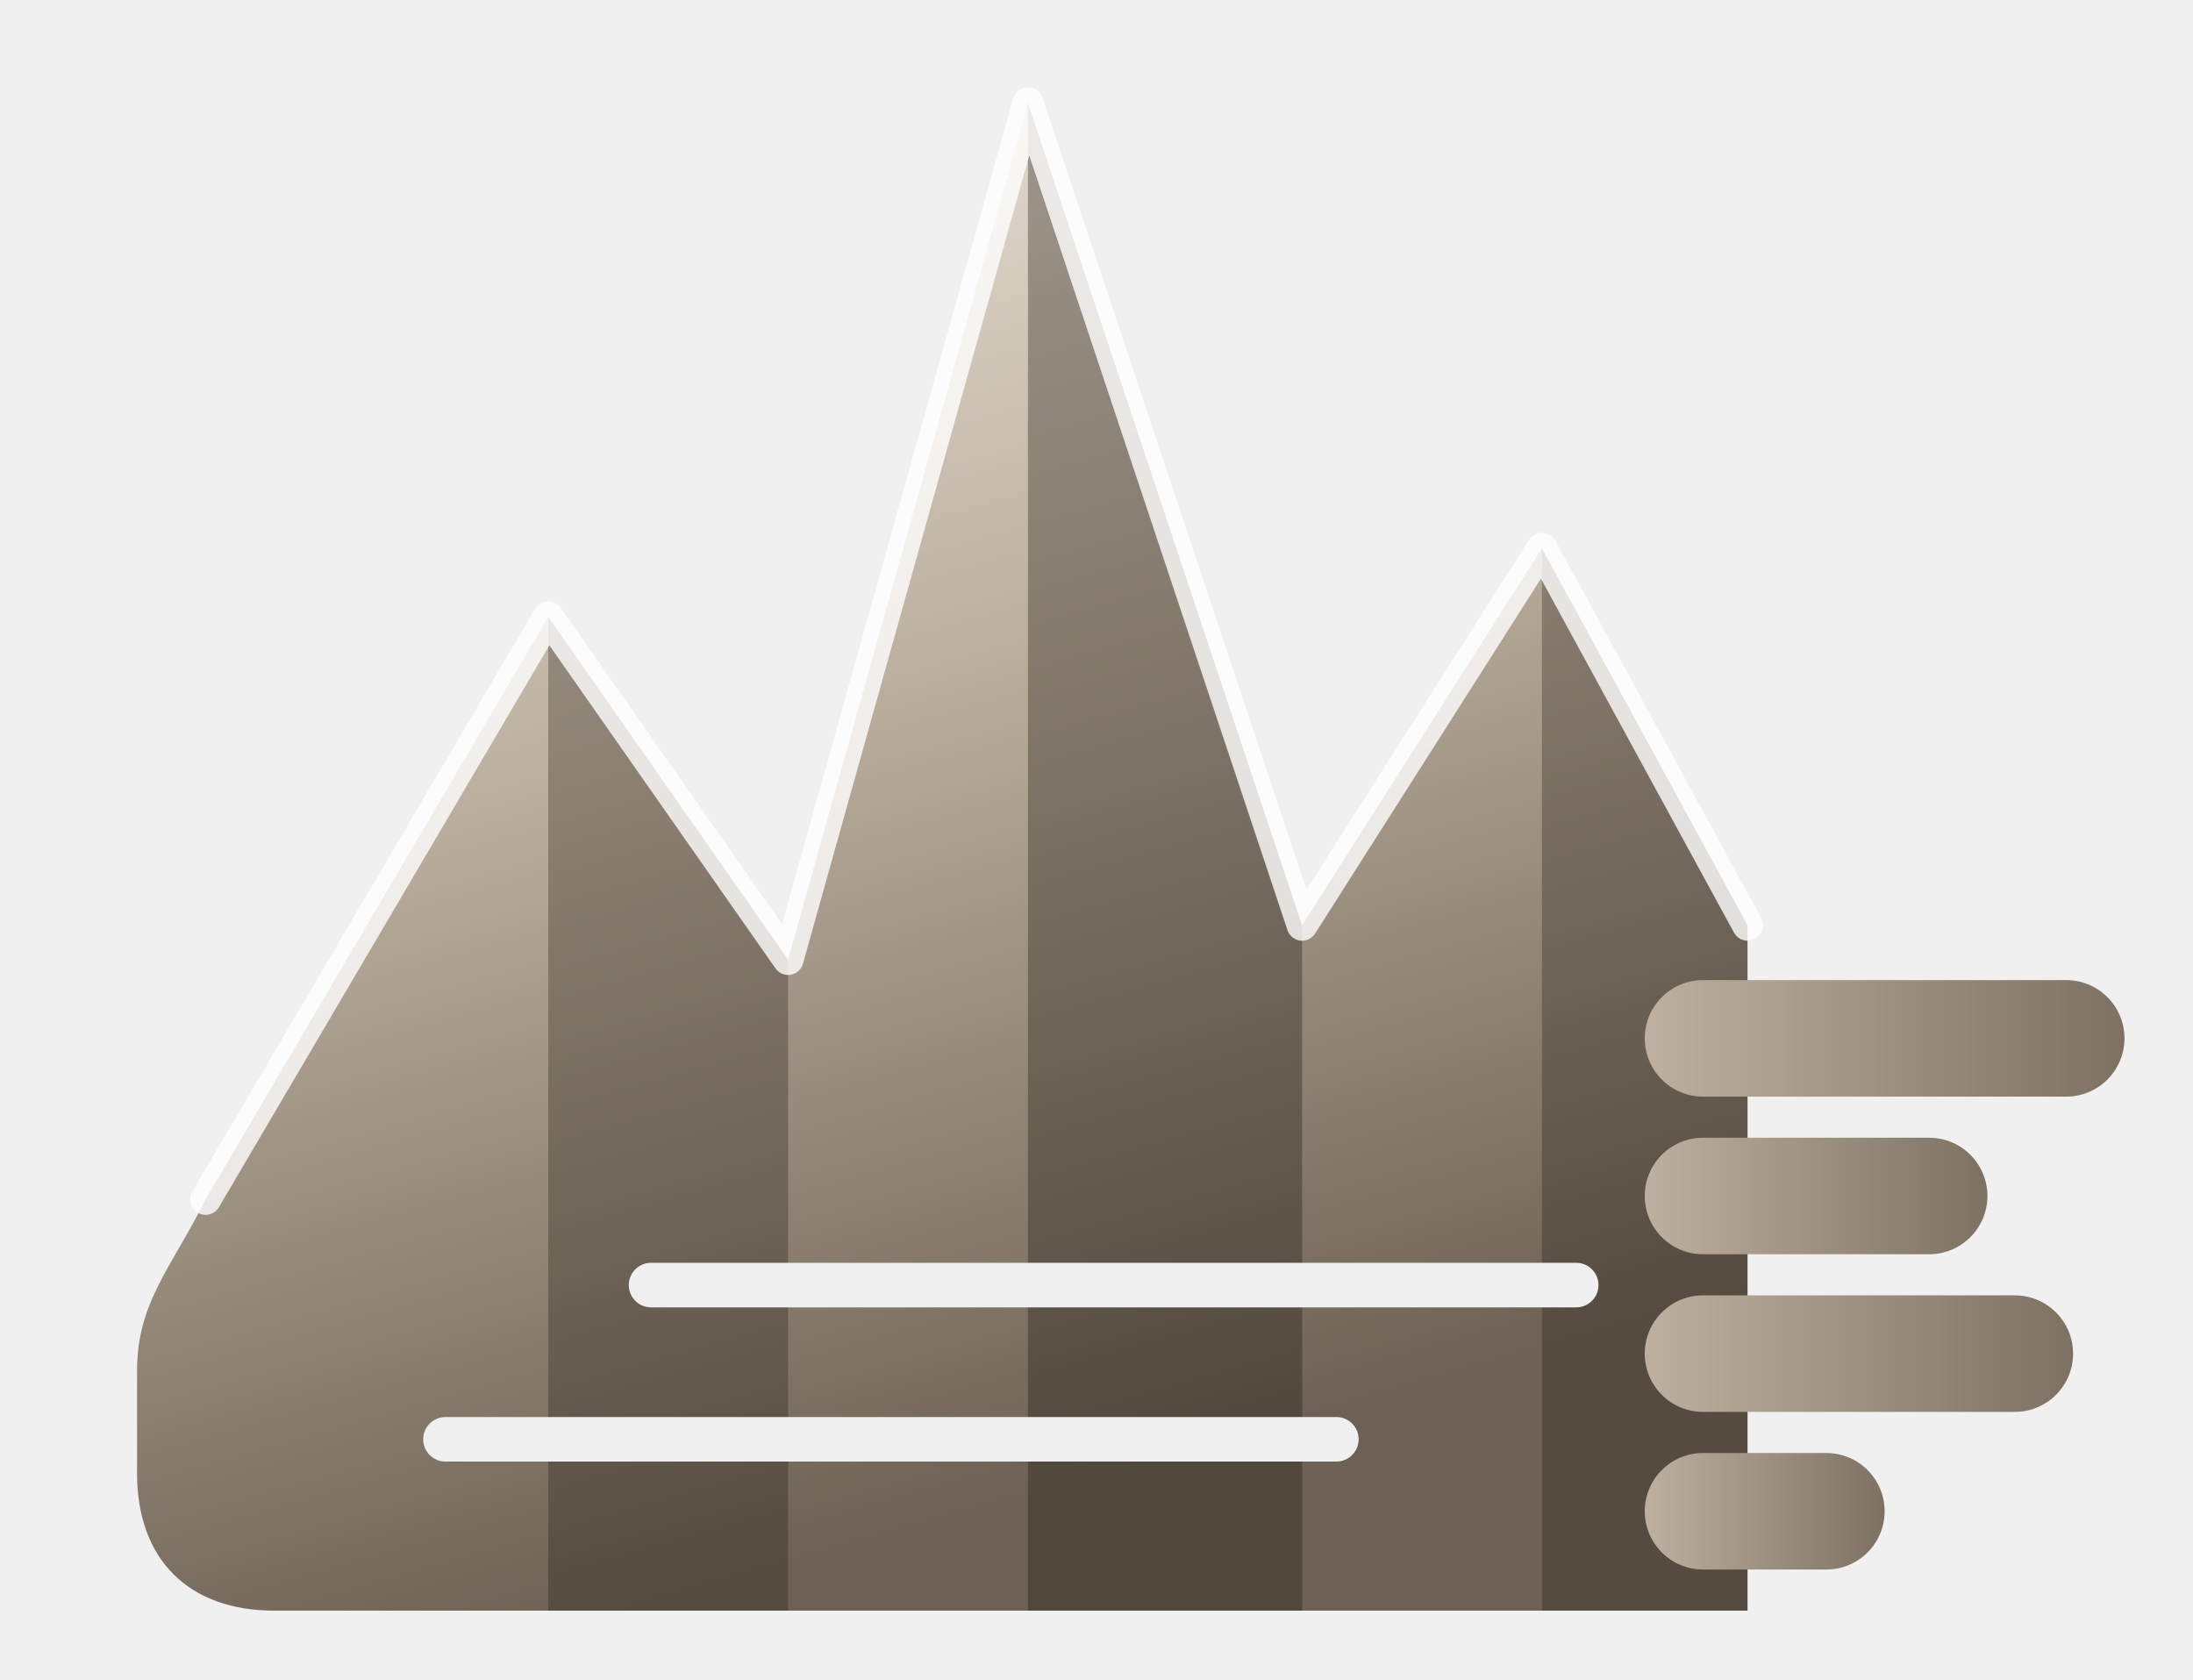
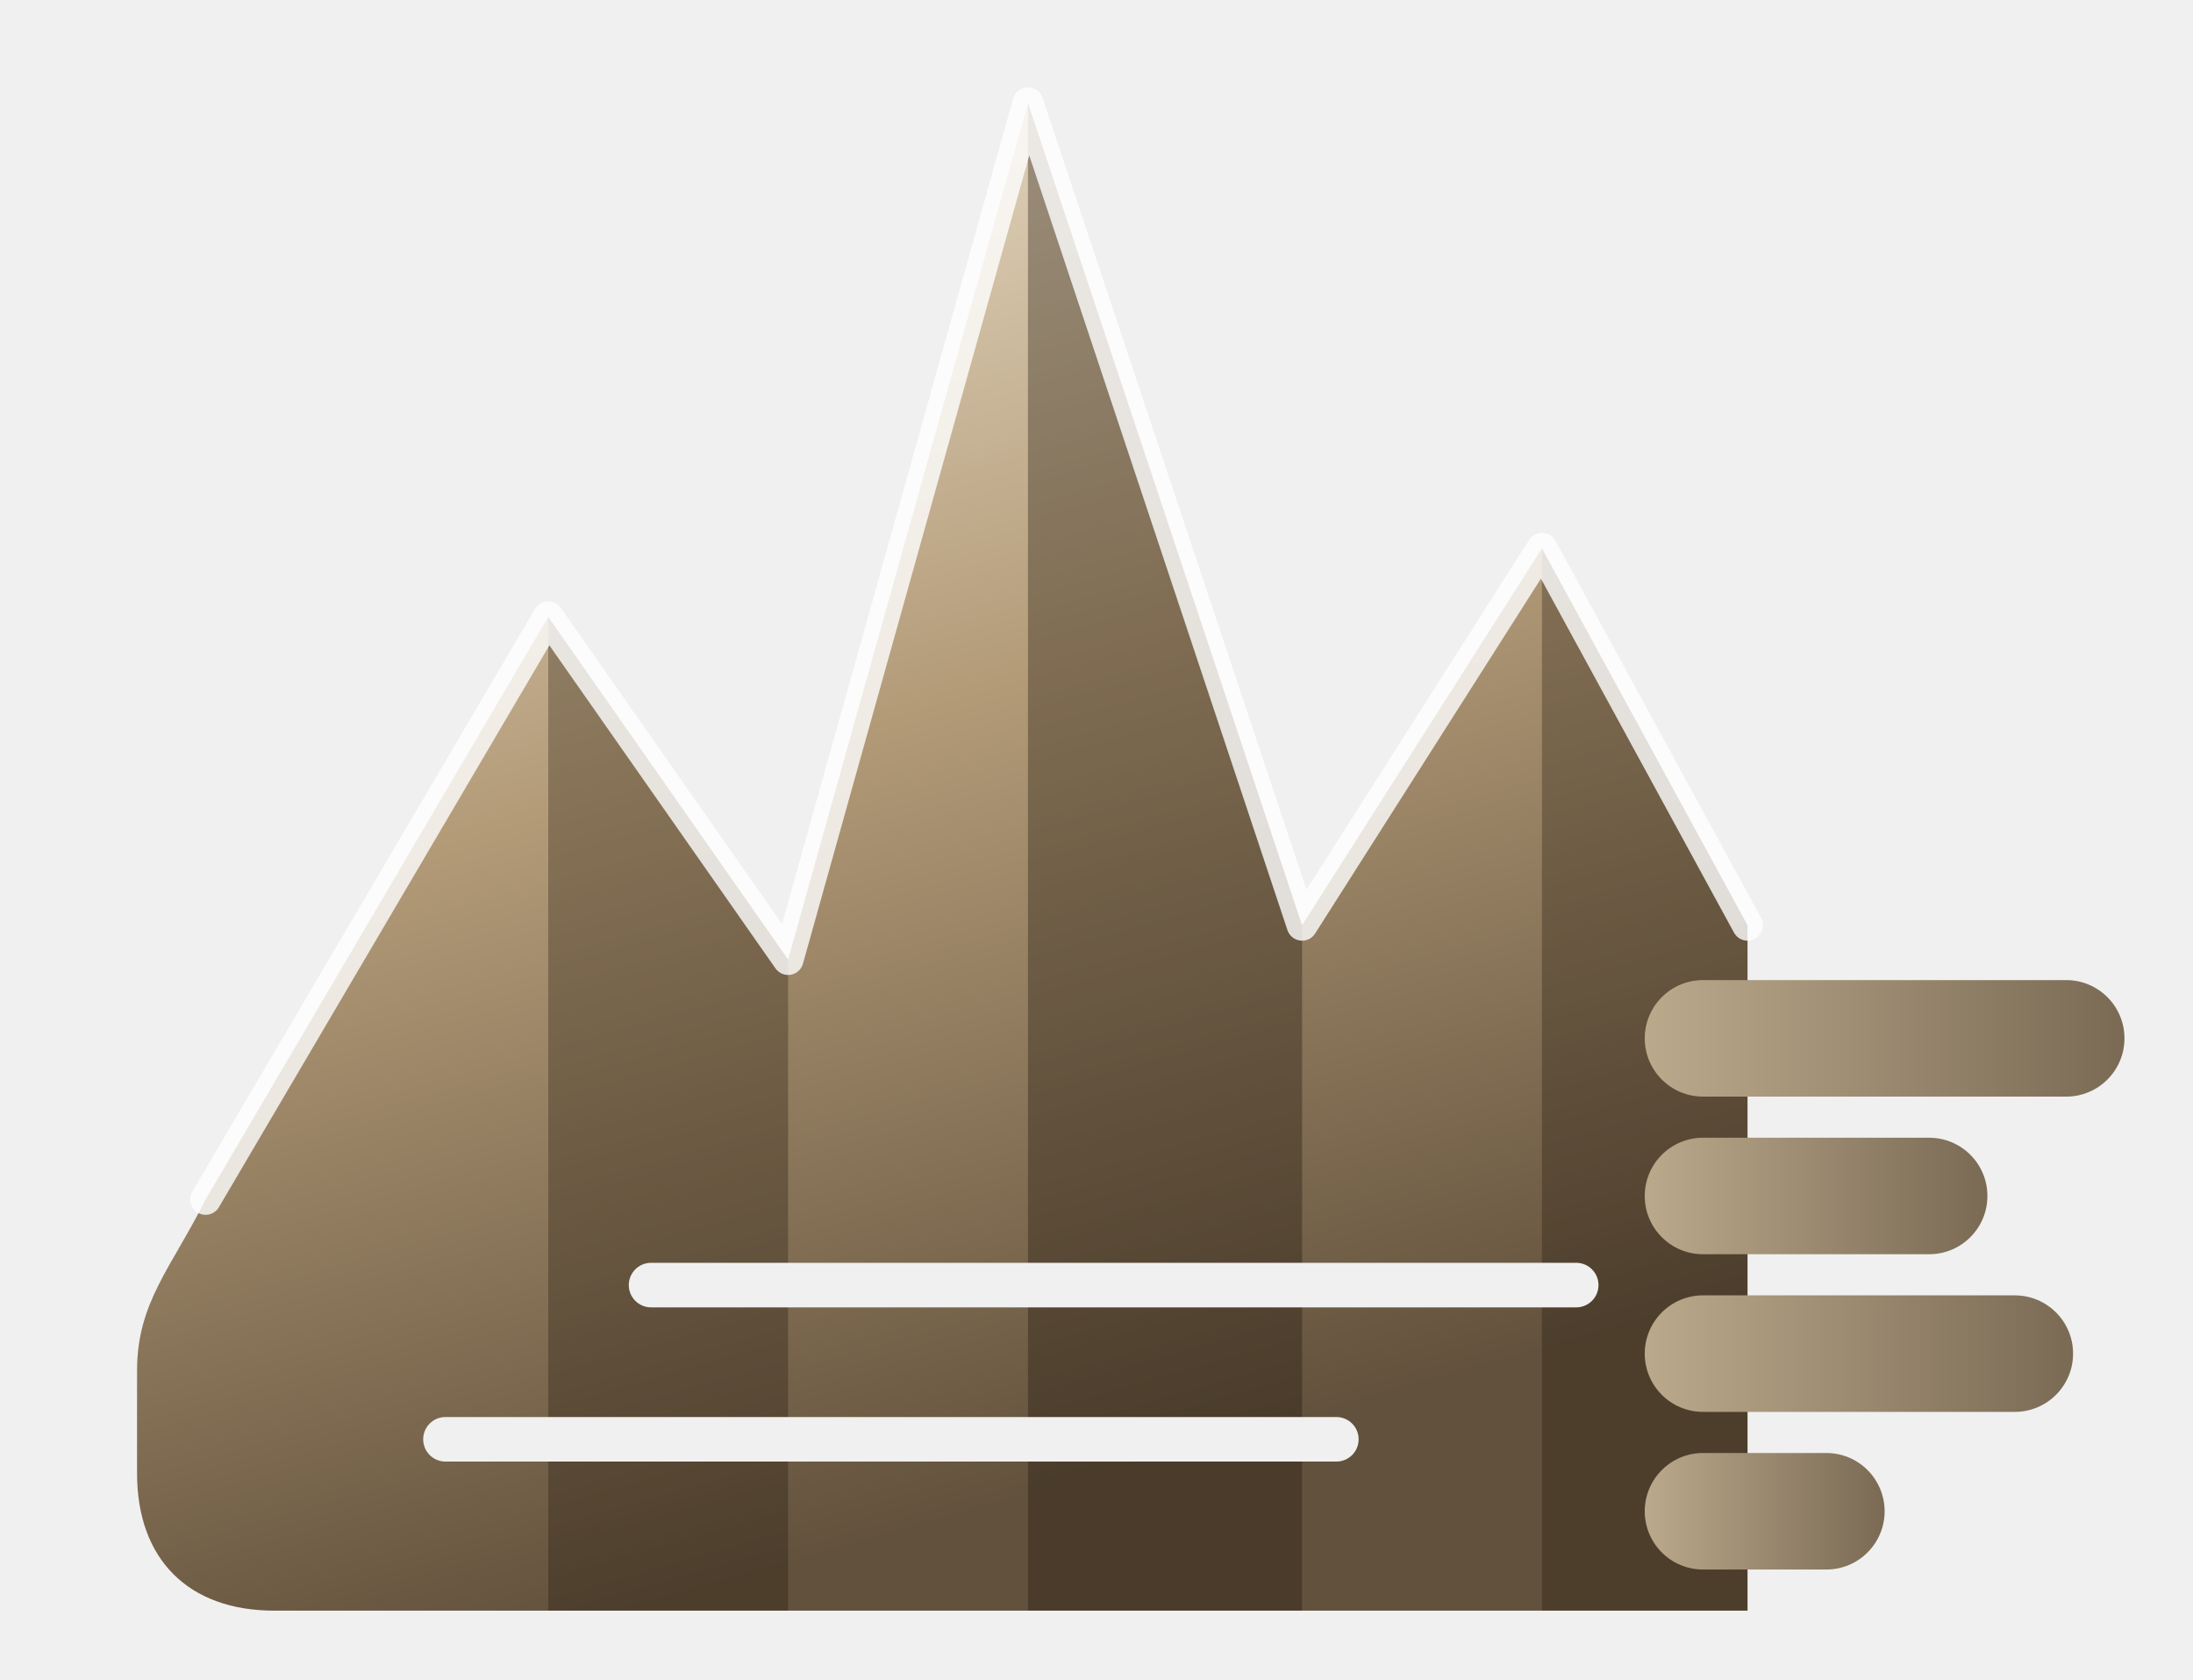
<svg xmlns="http://www.w3.org/2000/svg" viewBox="1 6 64 49" role="img" aria-label="Wasatch Faux Rock logo">
  <defs>
    <linearGradient id="granite" x1="0" y1="0" x2="0.3" y2="1">
-       <stop offset="0" stop-color="#f2ece2" />
-       <stop offset="0.5" stop-color="#b9ac9b" />
-       <stop offset="1" stop-color="#6c6154" />
+       <stop offset="0" stop-color="#f1e7d4" />
+       <stop offset="0.5" stop-color="#b39b78" />
+       <stop offset="1" stop-color="#62513c" />
    </linearGradient>
    <linearGradient id="tail" x1="0" y1="0" x2="1" y2="0">
-       <stop offset="0" stop-color="#bdb0a0" />
-       <stop offset="1" stop-color="#7d7163" />
+       <stop offset="0" stop-color="#bba98c" />
+       <stop offset="1" stop-color="#7a6a54" />
    </linearGradient>
    <clipPath id="body">
      <path d="M5 46 C5 44 6 43 7 41 L17 24 L24 34 L31 9 L39 33 L46 22 L52 33 L52 53 L9 53 C6.5 53 5 51.5 5 49 Z" />
    </clipPath>
    <mask id="strokeGaps" maskUnits="userSpaceOnUse" x="0" y="0" width="70" height="64">
      <rect width="70" height="64" fill="#fff" />
      <g stroke="#000" stroke-width="1.3" stroke-linecap="round">
        <path d="M20 43.5 H47" />
        <path d="M14 48 H40" />
      </g>
    </mask>
  </defs>
  <g mask="url(#strokeGaps)">
    <path fill="url(#granite)" d="M5 46 C5 44 6 43 7 41 L17 24 L24 34 L31 9 L39 33 L46 22 L52 33 L52 53 L9 53 C6.5 53 5 51.5 5 49 Z" />
-     <g clip-path="url(#body)" fill="#1d1712">
+     <g clip-path="url(#body)" fill="#1a1108">
      <path opacity="0.30" d="M17 24 L24 34 L24 53 L17 53 Z" />
      <path opacity="0.34" d="M31 9 L39 33 L39 53 L31 53 Z" />
      <path opacity="0.30" d="M46 22 L52 33 L52 53 L46 53 Z" />
    </g>
    <path d="M7 41 L17 24 L24 34 L31 9 L39 33 L46 22 L52 33" fill="none" stroke="#fff" stroke-opacity="0.8" stroke-width="0.9" stroke-linejoin="round" stroke-linecap="round" />
  </g>
  <g fill="url(#tail)">
    <rect x="49" y="34.6" width="14" height="3.4" rx="1.7" />
    <rect x="49" y="39.2" width="10" height="3.4" rx="1.7" />
    <rect x="49" y="43.8" width="12.5" height="3.4" rx="1.7" />
    <rect x="49" y="48.4" width="7" height="3.4" rx="1.7" />
  </g>
</svg>
